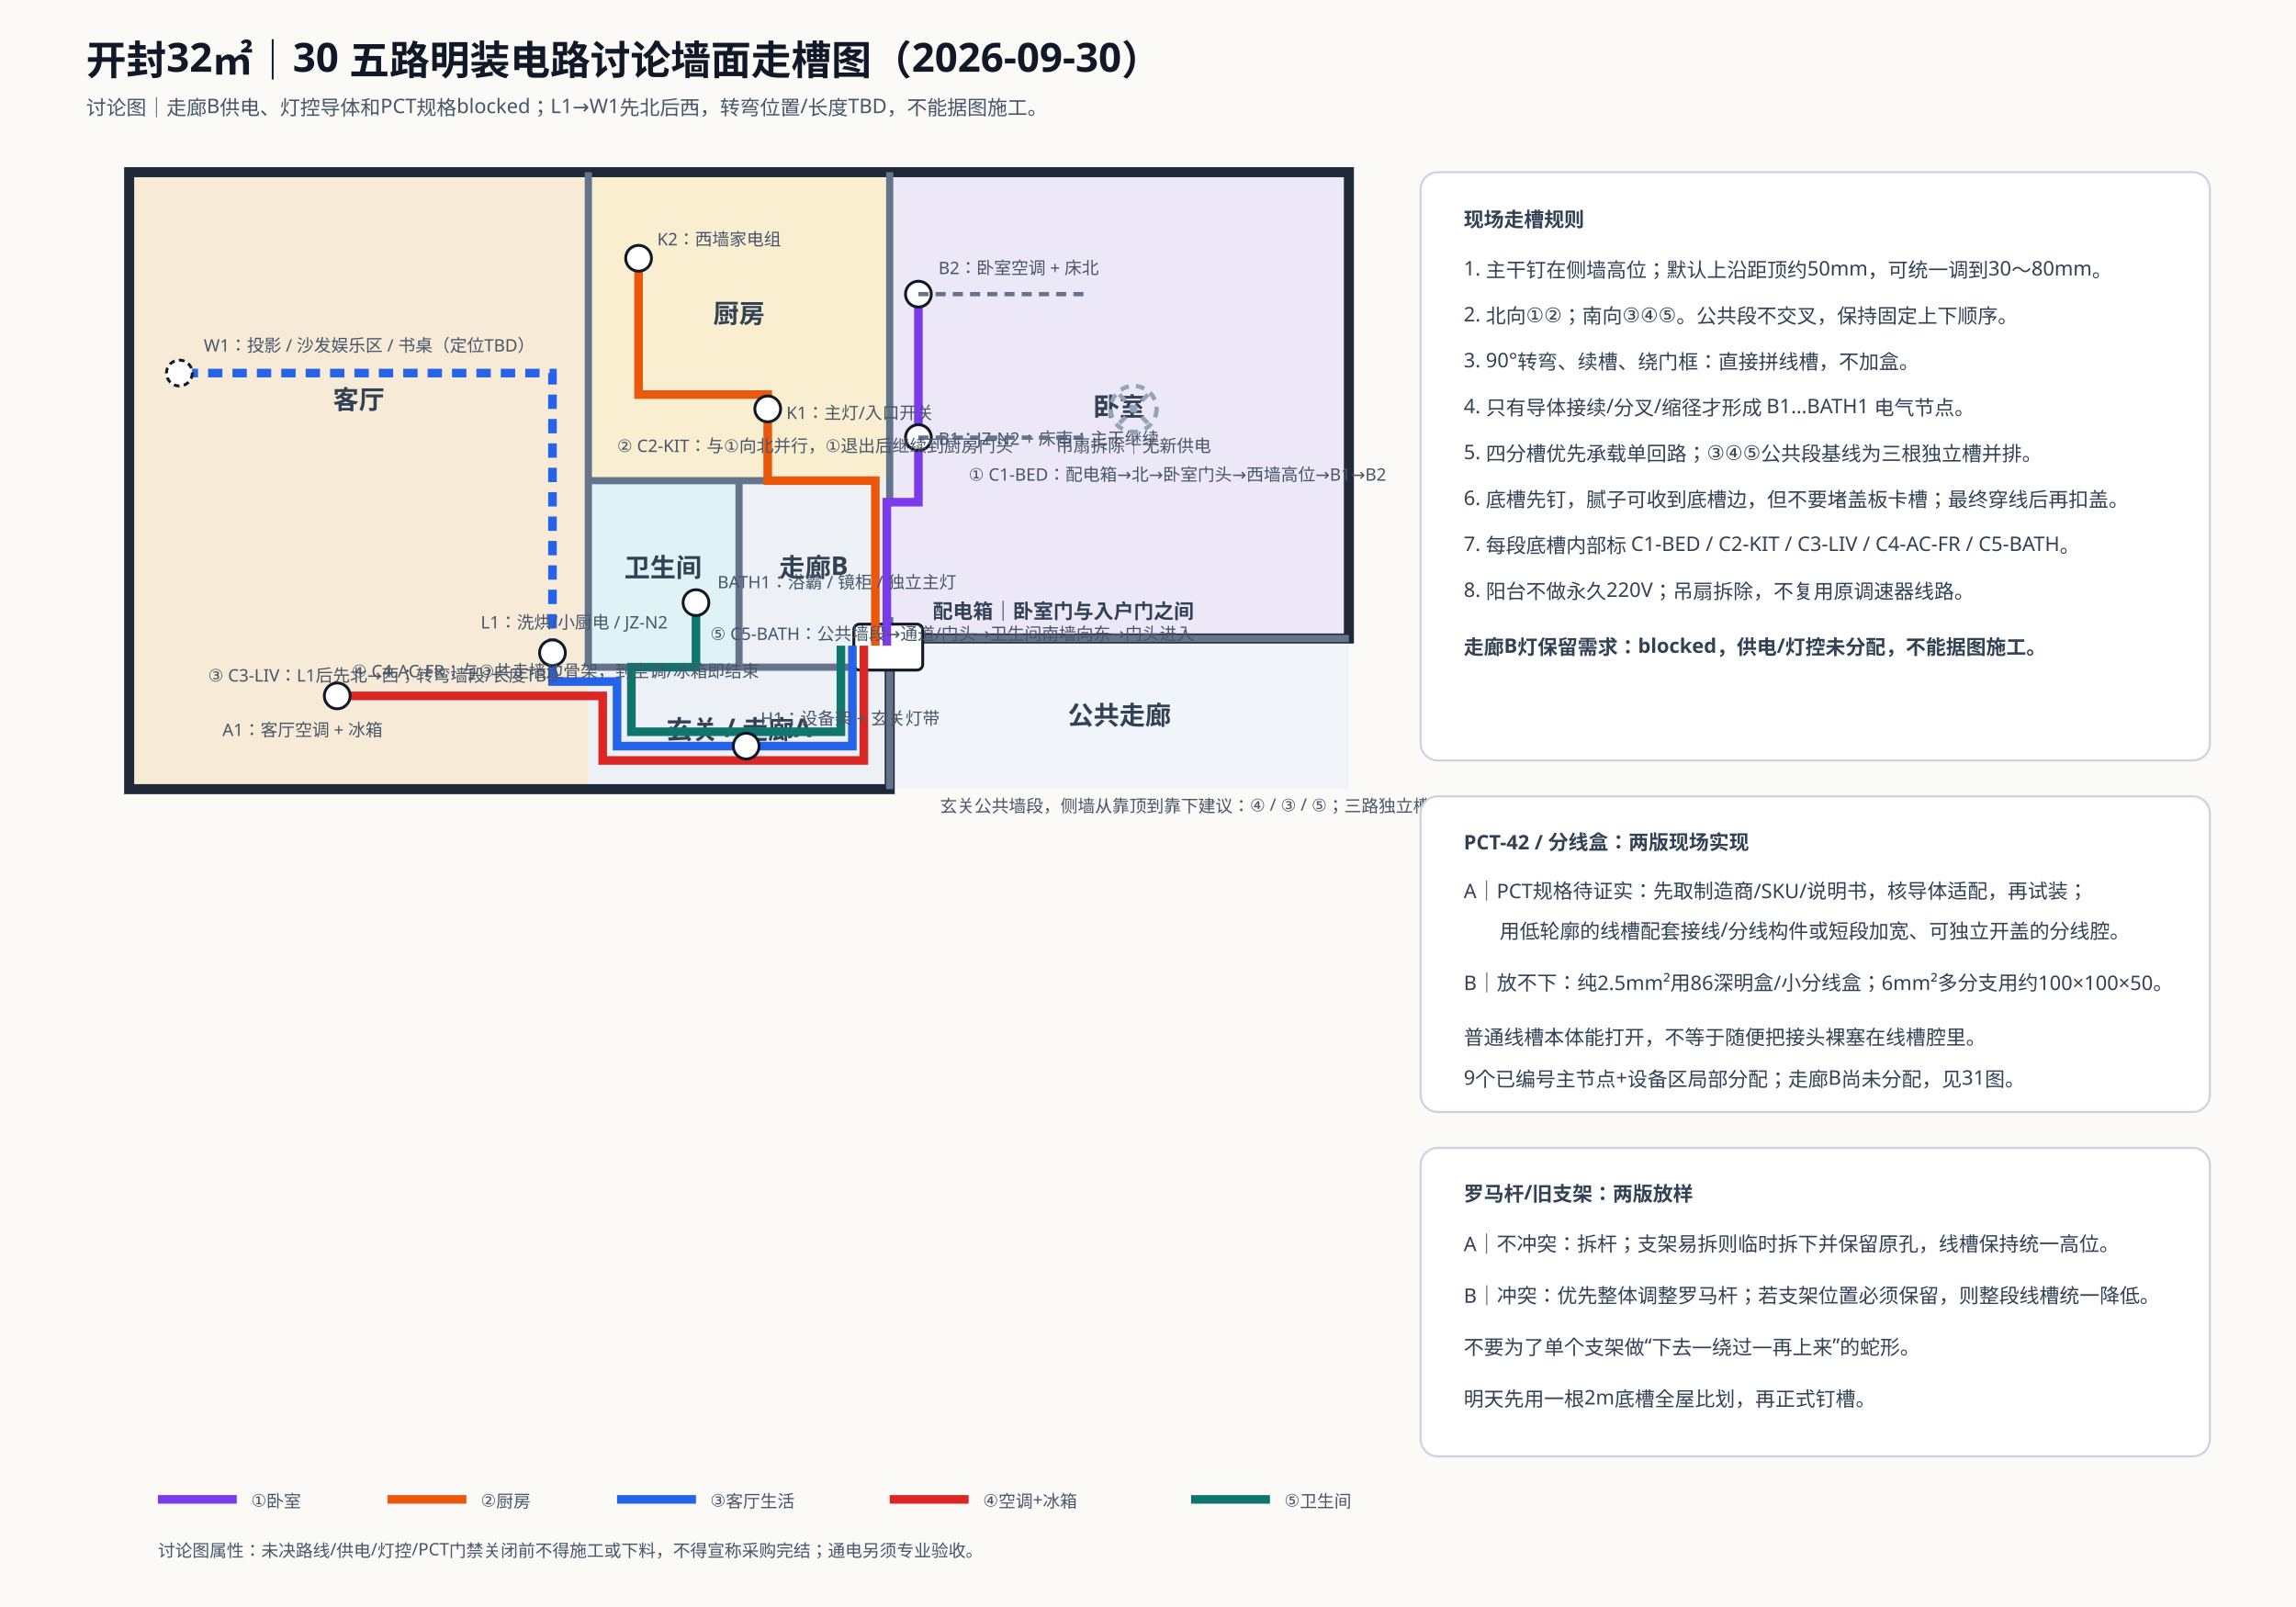
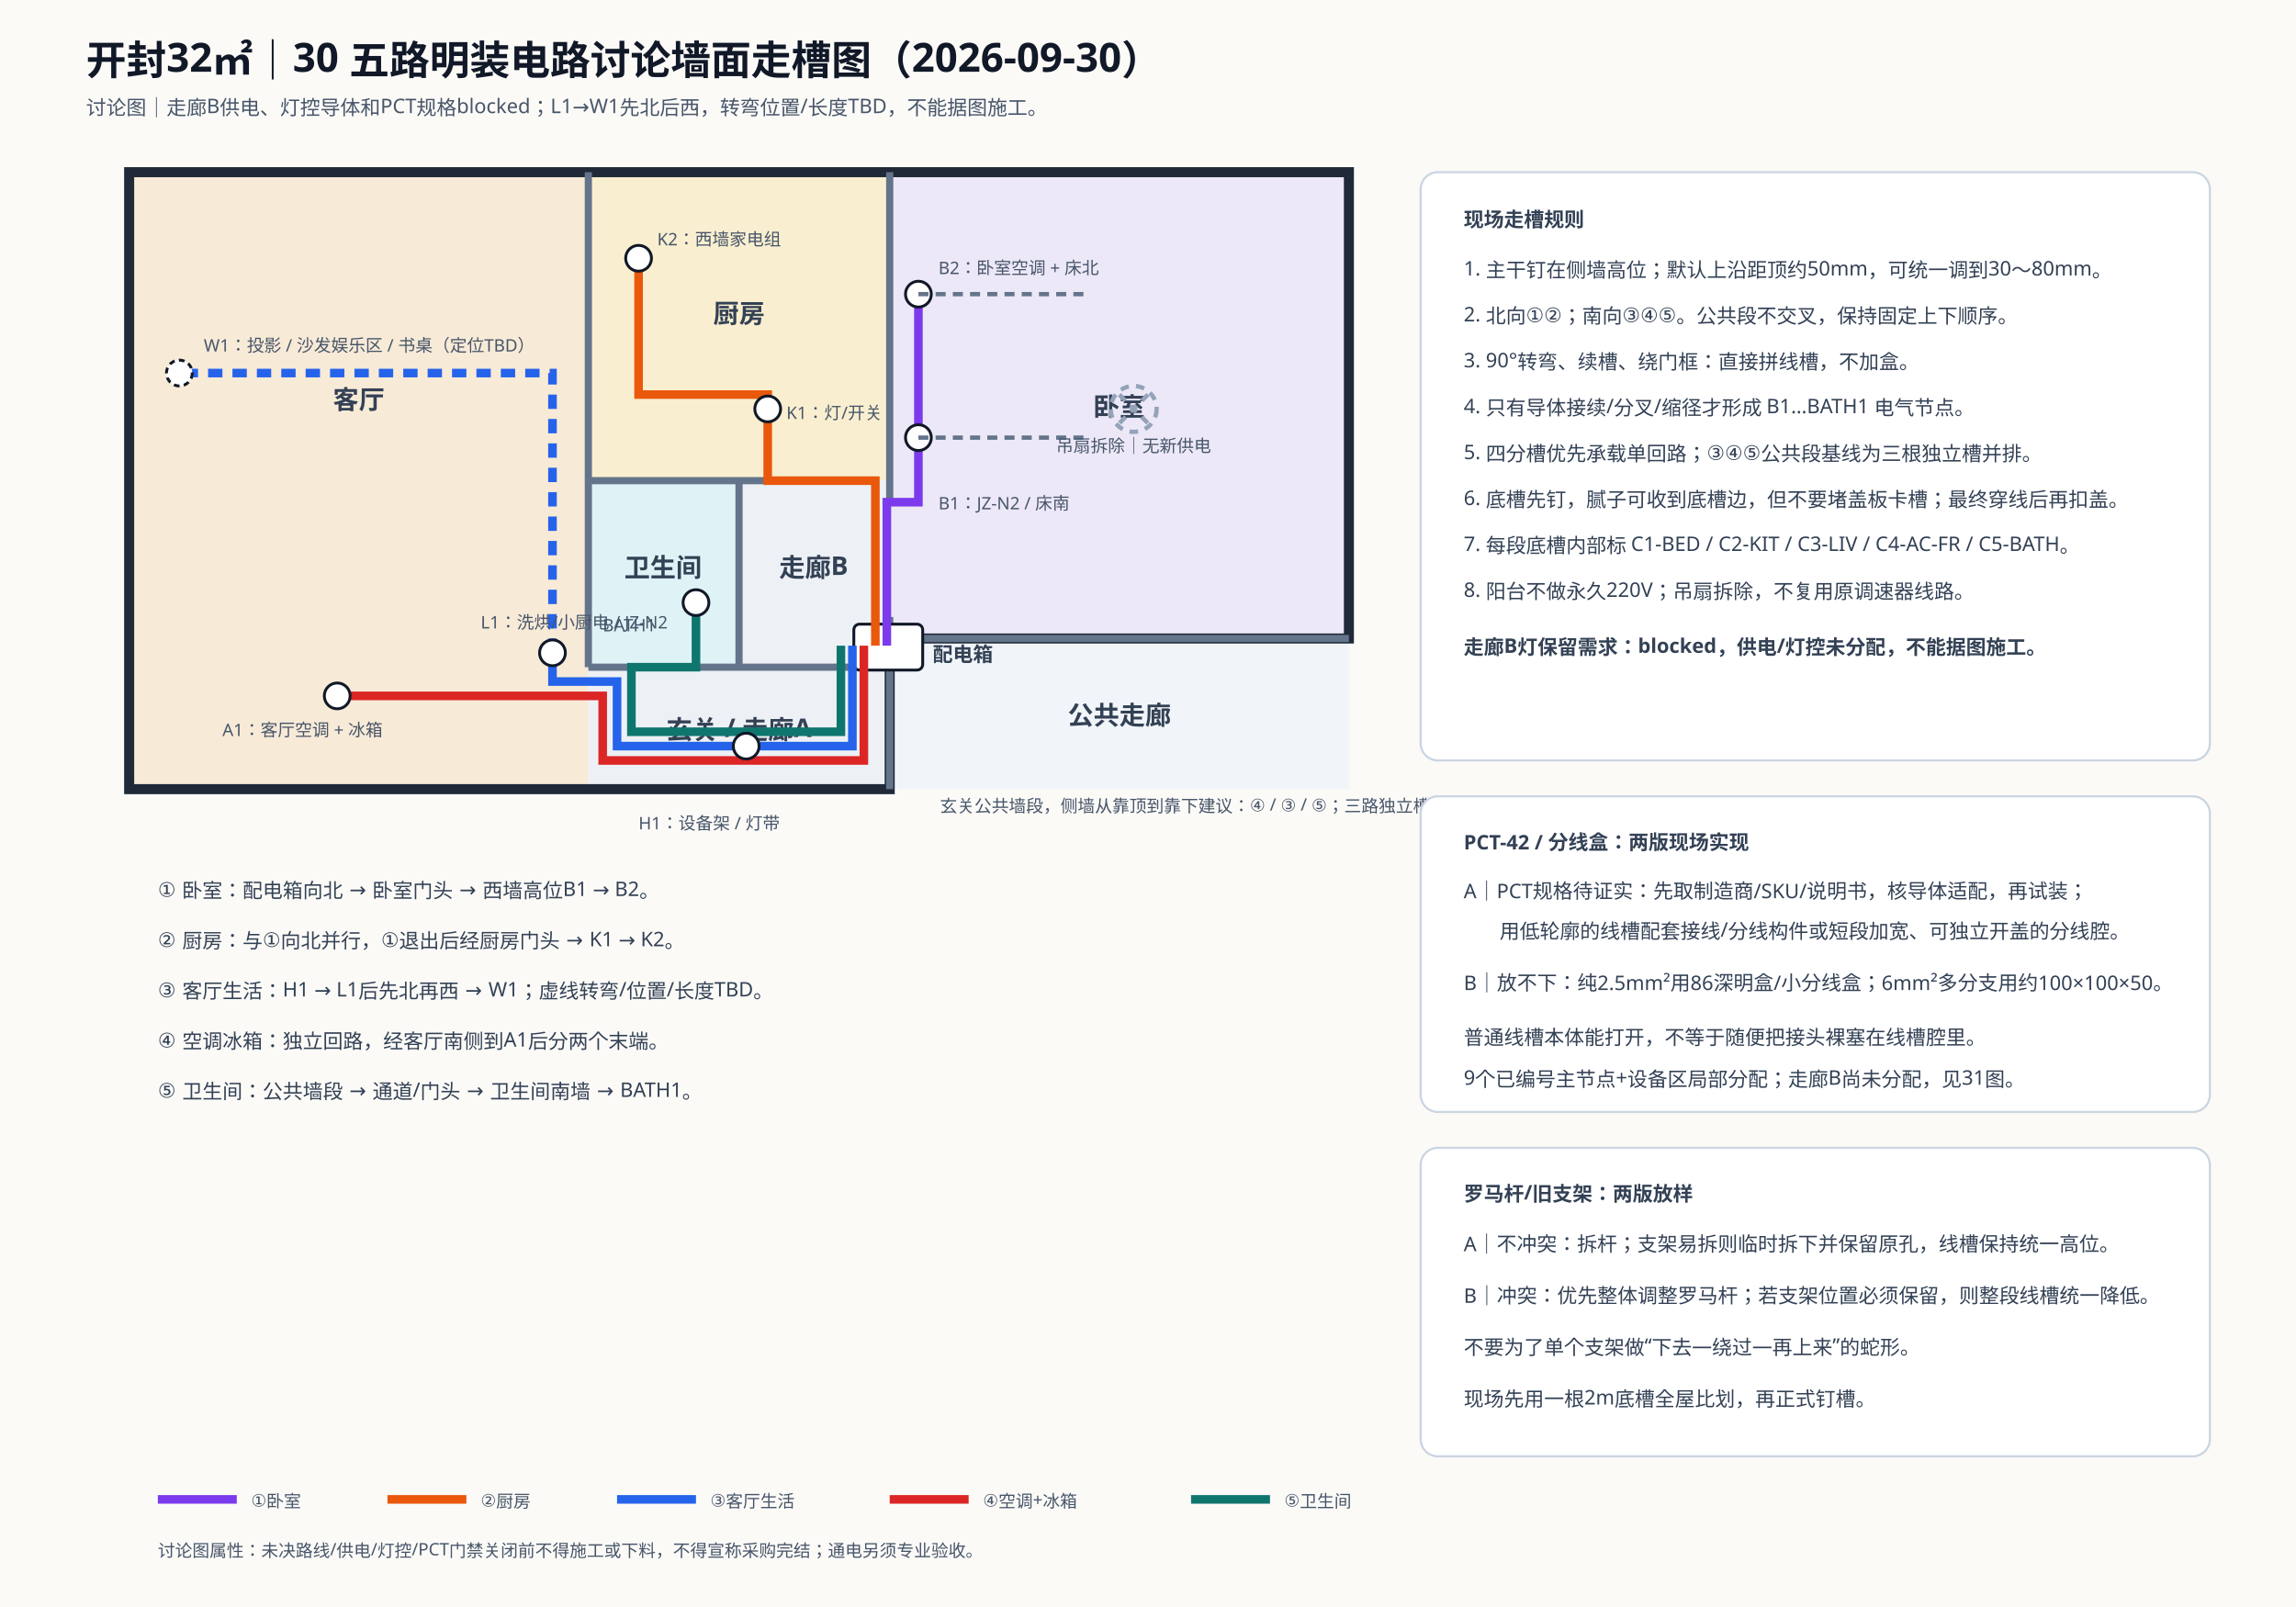
<svg xmlns="http://www.w3.org/2000/svg" width="1600" height="1120" viewBox="0 0 1600 1120" data-diagram-role="five-route-electrical-freeze" data-drawing-property="discussion" role="img">
  <style>
  text{font-family:"Source Han Sans SC","Heiti SC","Arial Unicode MS",sans-serif}
  .title{font-size:28px;font-weight:800;fill:#111827}.sub{font-size:14px;fill:#475569}
  .room{font-size:18px;font-weight:700;fill:#334155;text-anchor:middle}.micro{font-size:12px;fill:#475569}.small{font-size:14px;fill:#334155}.bold{font-weight:700}
  .wall{fill:none;stroke:#1f2937;stroke-width:7}.iw{fill:none;stroke:#64748b;stroke-width:5}.panel{fill:#fff;stroke:#cbd5e1;stroke-width:1.5}.node{fill:#fff;stroke:#111827;stroke-width:2}
  .c1{fill:none;stroke:#7c3aed;stroke-width:6}.c2{fill:none;stroke:#ea580c;stroke-width:6}.c3{fill:none;stroke:#2563eb;stroke-width:6}.c4{fill:none;stroke:#dc2626;stroke-width:6}.c5{fill:none;stroke:#0f766e;stroke-width:6}
  .drop{fill:none;stroke:#64748b;stroke-width:3;stroke-dasharray:7 5}.retired{fill:none;stroke:#94a3b8;stroke-width:3;stroke-dasharray:6 5}
</style>
  <rect width="1600" height="1120" fill="#fbfaf7" />
  <text x="60" y="52" class="title">开封32㎡｜30 五路明装电路讨论墙面走槽图（2026-09-30）</text>
  <text x="60" y="80" class="sub">讨论图｜走廊B供电、灯控导体和PCT规格blocked；L1→W1先北后西，转弯位置/长度TBD，不能据图施工。</text>
  <rect x="90" y="120" width="320" height="430" fill="#f7ead7" />
  <rect x="410" y="120" width="210" height="215" fill="#f9efd0" />
  <rect x="410" y="335" width="105" height="130" fill="#dff3f7" />
  <rect x="515" y="335" width="105" height="130" fill="#edf1f5" />
  <rect x="410" y="465" width="210" height="85" fill="#edf1f5" />
  <rect x="620" y="120" width="320" height="325" fill="#ece8f7" />
  <rect x="620" y="445" width="320" height="105" fill="#f1f5f9" />
  <path class="wall" d="M90 120H940V445H620V550H410V550H90Z" />
  <path class="iw" d="M410 120V465M410 335H535M515 335V465M410 465H620M620 120V350M620 430V550M620 445H940" />
  <text x="250" y="285" class="room">客厅</text>
  <text x="515" y="225" class="room">厨房</text>
  <text x="462" y="402" class="room">卫生间</text>
  <text x="567" y="402" class="room">走廊B</text>
  <text x="515" y="515" class="room">玄关 / 走廊A</text>
  <text x="780" y="290" class="room">卧室</text>
  <text x="780" y="505" class="room">公共走廊</text>
  <rect x="595" y="435" width="48" height="32" rx="4" fill="#fff" stroke="#111827" stroke-width="2" />
-   <text x="650" y="431" class="small bold">配电箱｜卧室门与入户门之间</text>
+   <text x="650" y="461" class="small bold">配电箱</text>
  <path class="c1" d="M618 450 L618 350 L640 350 L640 205" />
  <circle cx="640" cy="305" r="9" class="node" />
-   <text x="654" y="310" class="micro">B1：JZ-N2 + 床南；主干继续</text>
+   <text x="654" y="355" class="micro">B1：JZ-N2 / 床南</text>
  <circle cx="640" cy="205" r="9" class="node" />
  <text x="654" y="191" class="micro">B2：卧室空调 + 床北</text>
  <path class="drop" d="M640 305 H760M640 205 H760" />
-   <text x="675" y="335" class="micro" fill="#7c3aed">① C1-BED：配电箱→北→卧室门头→西墙高位→B1→B2</text>
+   <text x="110" y="625" class="small" fill="#7c3aed">① 卧室：配电箱向北 → 卧室门头 → 西墙高位B1 → B2。</text>
  <circle cx="790" cy="285" r="16" class="retired" />
  <path d="M780 275L800 295M800 275L780 295" class="retired" />
  <text x="790" y="315" class="micro" text-anchor="middle">吊扇拆除｜无新供电</text>
  <path class="c2" d="M610 450 L610 335 L535 335 L535 275 L445 275 L445 180" />
  <circle cx="535" cy="285" r="9" class="node" />
-   <text x="548" y="292" class="micro">K1：主灯/入口开关</text>
+   <text x="548" y="292" class="micro">K1：灯/开关</text>
  <circle cx="445" cy="180" r="9" class="node" />
  <text x="458" y="171" class="micro">K2：西墙家电组</text>
-   <text x="430" y="315" class="micro" fill="#ea580c">② C2-KIT：与①向北并行，①退出后继续到厨房门头</text>
+   <text x="110" y="660" class="small" fill="#ea580c">② 厨房：与①向北并行，①退出后经厨房门头 → K1 → K2。</text>
  <path class="c4" d="M602 450 L602 530 L420 530 L420 485 L235 485" />
  <path class="c3" d="M594 450 L594 520 L430 520 L430 475 L385 475 L385 455" />
  <path class="c3" stroke-dasharray="10 7" data-route-status="blocked-pending-setout" data-route-direction="north-then-west" d="M385 455 L385 260 L125 260" />
  <path class="c5" d="M586 450 L586 510 L440 510 L440 465 L485 465 L485 420" />
  <text x="655" y="566" class="micro">玄关公共墙段，侧墙从靠顶到靠下建议：④ / ③ / ⑤；三路独立槽并排</text>
  <circle cx="520" cy="520" r="9" class="node" />
-   <text x="530" y="505" class="micro">H1：设备架 + 玄关灯带</text>
+   <text x="445" y="578" class="micro">H1：设备架 / 灯带</text>
  <circle cx="385" cy="455" r="9" class="node" />
  <text x="335" y="438" class="micro">L1：洗烘/小厨电 / JZ-N2</text>
  <circle cx="125" cy="260" r="9" class="node" stroke-dasharray="4 3" />
  <text x="142" y="245" class="micro">W1：投影 / 沙发娱乐区 / 书桌（定位TBD）</text>
-   <text x="145" y="475" class="micro" fill="#2563eb">③ C3-LIV：L1后先北→西；转弯墙段/长度TBD</text>
+   <text x="110" y="695" class="small" fill="#2563eb">③ 客厅生活：H1 → L1后先北再西 → W1；虚线转弯/位置/长度TBD。</text>
  <circle cx="235" cy="485" r="9" class="node" />
  <text x="155" y="513" class="micro">A1：客厅空调 + 冰箱</text>
-   <text x="245" y="472" class="micro" fill="#dc2626">④ C4-AC-FR：与③共走墙边骨架，到空调/冰箱即结束</text>
+   <text x="110" y="730" class="small" fill="#dc2626">④ 空调冰箱：独立回路，经客厅南侧到A1后分两个末端。</text>
  <circle cx="485" cy="420" r="9" class="node" />
-   <text x="500" y="410" class="micro">BATH1：浴霸 / 镜柜 / 独立主灯</text>
-   <text x="495" y="446" class="micro" fill="#0f766e">⑤ C5-BATH：公共墙段→通道/门头→卫生间南墙向东→门头进入</text>
+   <text x="420" y="440" class="micro">BATH1</text>
+   <text x="110" y="765" class="small" fill="#0f766e">⑤ 卫生间：公共墙段 → 通道/门头 → 卫生间南墙 → BATH1。</text>
  <rect x="990" y="120" width="550" height="410" rx="12" class="panel" />
  <text x="1020" y="158" class="small bold">现场走槽规则</text>
  <text x="1020" y="192" class="small">1. 主干钉在侧墙高位；默认上沿距顶约50mm，可统一调到30～80mm。</text>
  <text x="1020" y="224" class="small">2. 北向①②；南向③④⑤。公共段不交叉，保持固定上下顺序。</text>
  <text x="1020" y="256" class="small">3. 90°转弯、续槽、绕门框：直接拼线槽，不加盒。</text>
  <text x="1020" y="288" class="small">4. 只有导体接续/分叉/缩径才形成 B1…BATH1 电气节点。</text>
  <text x="1020" y="320" class="small">5. 四分槽优先承载单回路；③④⑤公共段基线为三根独立槽并排。</text>
  <text x="1020" y="352" class="small">6. 底槽先钉，腻子可收到底槽边，但不要堵盖板卡槽；最终穿线后再扣盖。</text>
  <text x="1020" y="384" class="small">7. 每段底槽内部标 C1-BED / C2-KIT / C3-LIV / C4-AC-FR / C5-BATH。</text>
  <text x="1020" y="416" class="small">8. 阳台不做永久220V；吊扇拆除，不复用原调速器线路。</text>
  <text x="1020" y="456" class="small bold" data-unallocated-load="hall-b-light">走廊B灯保留需求：blocked，供电/灯控未分配，不能据图施工。</text>
  <rect x="990" y="555" width="550" height="220" rx="12" class="panel" />
  <text x="1020" y="592" class="small bold">PCT-42 / 分线盒：两版现场实现</text>
  <text x="1020" y="626" class="small">A｜PCT规格待证实：先取制造商/SKU/说明书，核导体适配，再试装；</text>
  <text x="1045" y="654" class="small">用低轮廓的线槽配套接线/分线构件或短段加宽、可独立开盖的分线腔。</text>
  <text x="1020" y="690" class="small">B｜放不下：纯2.5mm²用86深明盒/小分线盒；6mm²多分支用约100×100×50。</text>
  <text x="1020" y="728" class="small">普通线槽本体能打开，不等于随便把接头裸塞在线槽腔里。</text>
  <text x="1020" y="756" class="small">9个已编号主节点+设备区局部分配；走廊B尚未分配，见31图。</text>
  <rect x="990" y="800" width="550" height="215" rx="12" class="panel" />
  <text x="1020" y="837" class="small bold">罗马杆/旧支架：两版放样</text>
  <text x="1020" y="872" class="small">A｜不冲突：拆杆；支架易拆则临时拆下并保留原孔，线槽保持统一高位。</text>
  <text x="1020" y="908" class="small">B｜冲突：优先整体调整罗马杆；若支架位置必须保留，则整段线槽统一降低。</text>
  <text x="1020" y="944" class="small">不要为了单个支架做“下去—绕过—再上来”的蛇形。</text>
-   <text x="1020" y="980" class="small">明天先用一根2m底槽全屋比划，再正式钉槽。</text>
+   <text x="1020" y="980" class="small">现场先用一根2m底槽全屋比划，再正式钉槽。</text>
  <line x1="110" y1="1045" x2="165" y2="1045" class="c1" />
  <text x="175" y="1050" class="micro">①卧室</text>
  <line x1="270" y1="1045" x2="325" y2="1045" class="c2" />
  <text x="335" y="1050" class="micro">②厨房</text>
  <line x1="430" y1="1045" x2="485" y2="1045" class="c3" />
  <text x="495" y="1050" class="micro">③客厅生活</text>
  <line x1="620" y1="1045" x2="675" y2="1045" class="c4" />
  <text x="685" y="1050" class="micro">④空调+冰箱</text>
  <line x1="830" y1="1045" x2="885" y2="1045" class="c5" />
  <text x="895" y="1050" class="micro">⑤卫生间</text>
  <text x="110" y="1085" class="micro">讨论图属性：未决路线/供电/灯控/PCT门禁关闭前不得施工或下料，不得宣称采购完结；通电另须专业验收。</text>
</svg>
